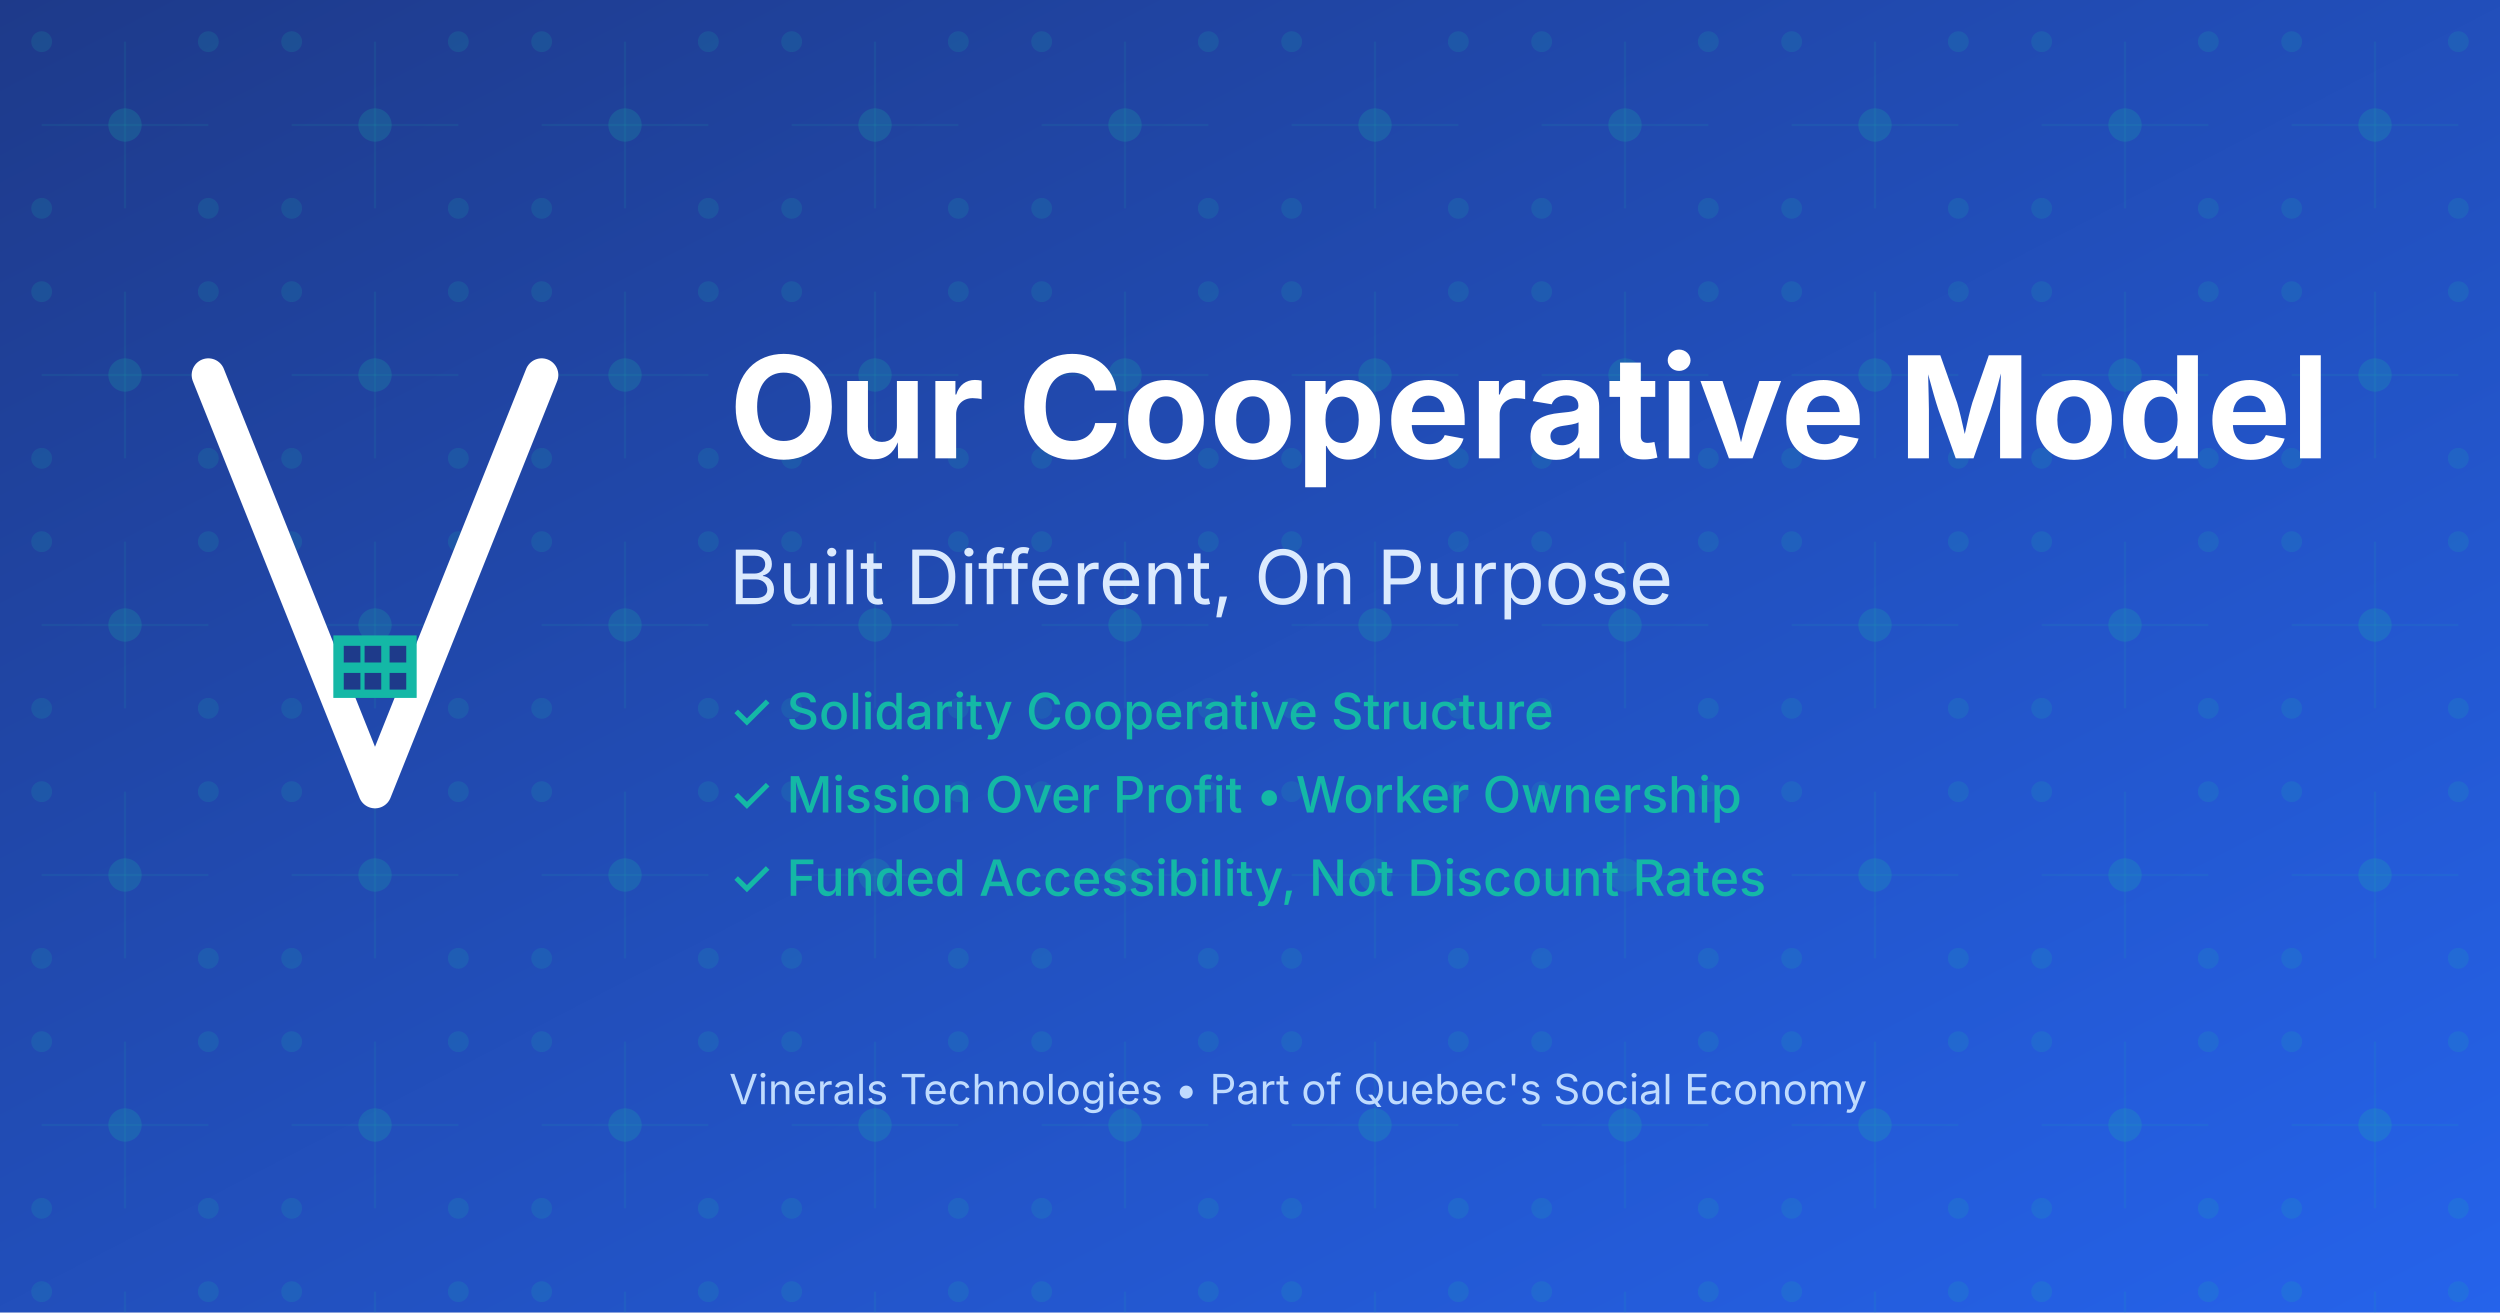
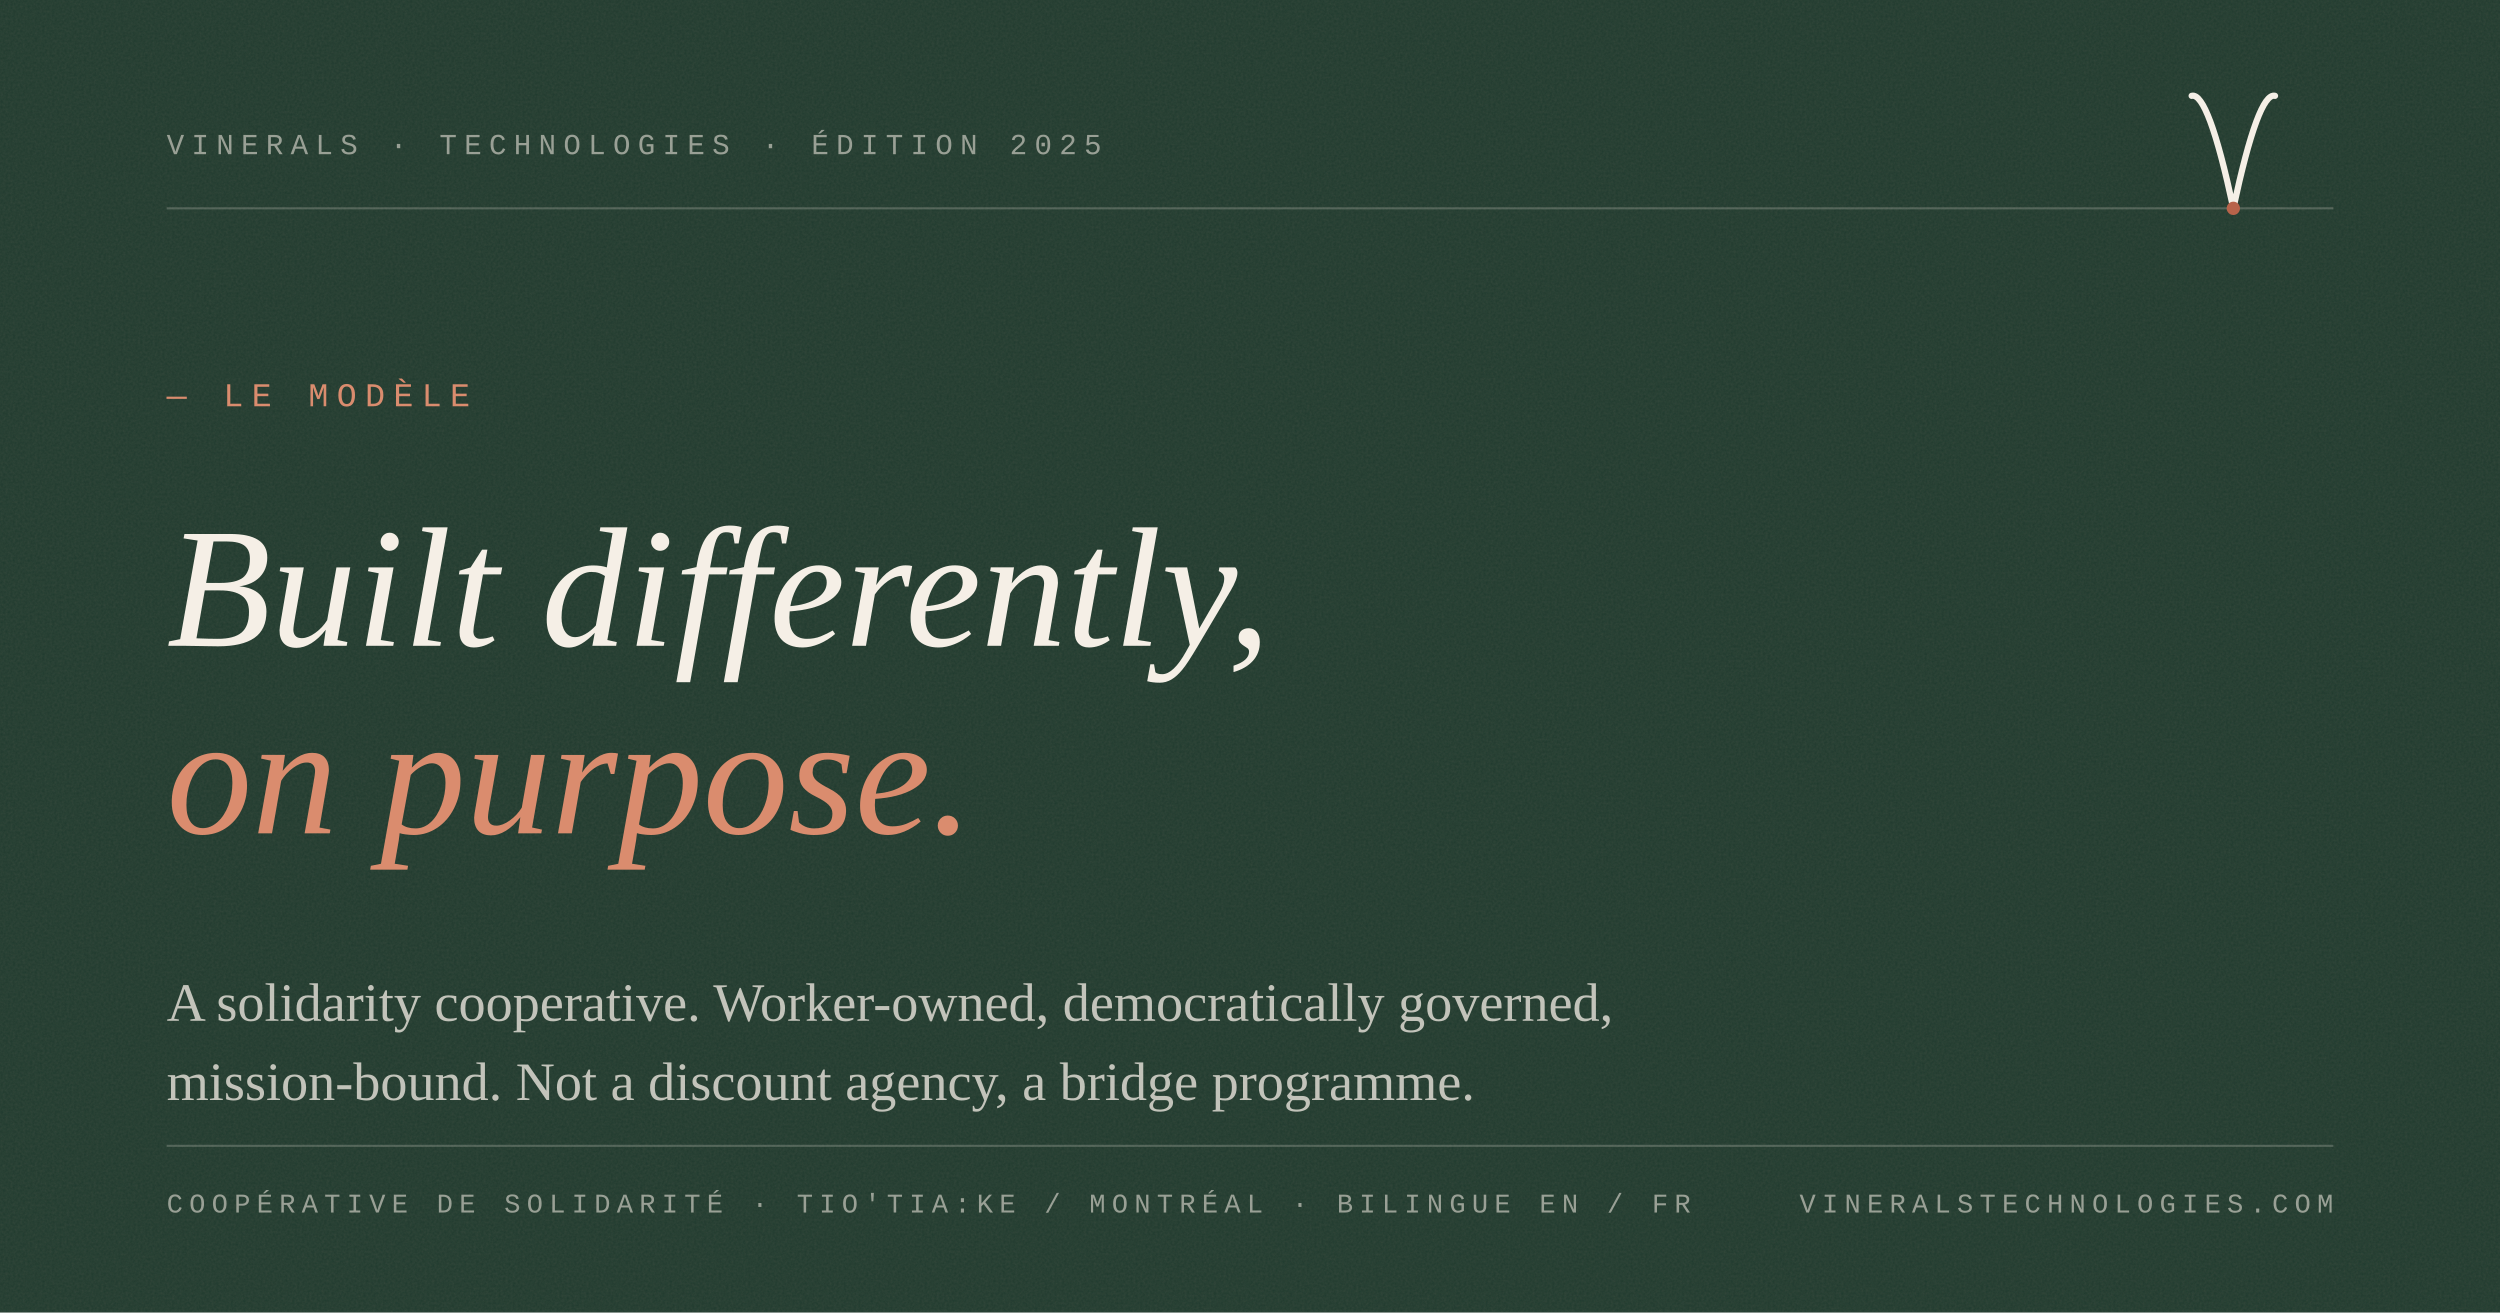
- <svg xmlns="http://www.w3.org/2000/svg" width="1200" height="630" viewBox="0 0 1200 630" fill="none">
+ <svg xmlns="http://www.w3.org/2000/svg" width="1200" height="630" viewBox="0 0 1200 630">
+   <rect width="1200" height="630" fill="#1F3A2E" />
  <defs>
-     <linearGradient id="gradient" x1="0%" y1="0%" x2="100%" y2="100%">
-       <stop offset="0%" style="stop-color:#1e3a8a;stop-opacity:1" />
-       <stop offset="100%" style="stop-color:#2563eb;stop-opacity:1" />
-     </linearGradient>
-     <pattern id="coop-network" x="0" y="0" width="120" height="120" patternUnits="userSpaceOnUse">
-       <line x1="60" y1="20" x2="60" y2="100" stroke="#14b8a6" stroke-width="1" opacity="0.1" />
-       <line x1="20" y1="60" x2="100" y2="60" stroke="#14b8a6" stroke-width="1" opacity="0.1" />
-       <circle cx="60" cy="60" r="8" fill="#14b8a6" opacity="0.2" />
-       <circle cx="20" cy="20" r="5" fill="#14b8a6" opacity="0.15" />
-       <circle cx="100" cy="20" r="5" fill="#14b8a6" opacity="0.15" />
-       <circle cx="20" cy="100" r="5" fill="#14b8a6" opacity="0.15" />
-       <circle cx="100" cy="100" r="5" fill="#14b8a6" opacity="0.15" />
-     </pattern>
+     <filter id="grain" x="0" y="0" width="100%" height="100%">
+       <feTurbulence type="fractalNoise" baseFrequency="0.85" numOctaves="2" stitchTiles="stitch" />
+       <feColorMatrix values="0 0 0 0 0.247 0 0 0 0 0.219 0 0 0 0 0.161 0 0 0 0.35 0" />
+       <feComposite in2="SourceGraphic" operator="in" />
+     </filter>
  </defs>
-   <rect width="1200" height="630" fill="url(#gradient)" />
-   <rect width="1200" height="630" fill="url(#coop-network)" />
-   <g transform="translate(100, 180)">
-     <path d="M0 0 L80 200 L160 0" stroke="#ffffff" stroke-width="16" stroke-linecap="round" stroke-linejoin="round" fill="none" />
-     <g transform="translate(60, 115)">
-       <rect x="0" y="10" width="40" height="30" fill="#14b8a6" />
-       <rect x="5" y="15" width="8" height="8" fill="#1e3a8a" />
-       <rect x="15" y="15" width="8" height="8" fill="#1e3a8a" />
-       <rect x="27" y="15" width="8" height="8" fill="#1e3a8a" />
-       <rect x="5" y="28" width="8" height="8" fill="#1e3a8a" />
-       <rect x="15" y="28" width="8" height="8" fill="#1e3a8a" />
-       <rect x="27" y="28" width="8" height="8" fill="#1e3a8a" />
-     </g>
+   <rect width="1200" height="630" fill="#1F3A2E" filter="url(#grain)" opacity="0.5" />
+   <text x="80" y="74" font-family="&quot;DM Mono&quot;, &quot;Courier New&quot;, Courier, monospace" font-size="14" letter-spacing="3.5" fill="rgba(245, 239, 230, 0.55)">VINERALS · TECHNOLOGIES · ÉDITION 2025</text>
+   <line x1="80" y1="100" x2="1120" y2="100" stroke="rgba(245, 239, 230, 0.22)" stroke-width="1" />
+   <g transform="translate(1040, 30)">
+     <path d="M12 16 Q 20 14, 32 70 Q 44 14, 52 16" stroke="#F5EFE6" stroke-width="3" stroke-linecap="round" stroke-linejoin="round" fill="none" />
+     <circle cx="32" cy="70" r="3.2" fill="#B8634A" />
  </g>
-   <text x="350" y="220" font-family="system-ui, -apple-system, sans-serif" font-size="68" font-weight="700" fill="#ffffff">
-     Our Cooperative Model
+   <text x="80" y="195" font-family="&quot;DM Mono&quot;, &quot;Courier New&quot;, Courier, monospace" font-size="16" letter-spacing="4" fill="#DA8C6E">— LE MODÈLE</text>
+   <text x="80" y="310" font-family="&quot;Cormorant Garamond&quot;, &quot;Cormorant&quot;, Georgia, &quot;Times New Roman&quot;, serif" font-style="italic" font-size="82" font-weight="500" fill="#F5EFE6">Built differently,</text>
+   <text x="80" y="400" font-family="&quot;Cormorant Garamond&quot;, &quot;Cormorant&quot;, Georgia, &quot;Times New Roman&quot;, serif" font-style="italic" font-size="82" font-weight="500" fill="#DA8C6E">on purpose.</text>
+   <text x="80" y="490" font-family="&quot;Cormorant Garamond&quot;, &quot;Cormorant&quot;, Georgia, &quot;Times New Roman&quot;, serif" font-size="26" font-weight="400" fill="rgba(245, 239, 230, 0.75)">
+     <tspan x="80" dy="0">A solidarity cooperative. Worker-owned, democratically governed,</tspan>
+     <tspan x="80" dy="38">mission-bound. Not a discount agency, a bridge programme.</tspan>
  </text>
-   <text x="350" y="290" font-family="system-ui, -apple-system, sans-serif" font-size="36" font-weight="400" fill="#dbeafe">
-     Built Different, On Purpose
-   </text>
-   <g transform="translate(350, 350)">
-     <text x="0" y="0" font-family="system-ui, -apple-system, sans-serif" font-size="24" font-weight="500" fill="#14b8a6">
-       ✓ Solidarity Cooperative Structure
-     </text>
-     <text x="0" y="40" font-family="system-ui, -apple-system, sans-serif" font-size="24" font-weight="500" fill="#14b8a6">
-       ✓ Mission Over Profit • Worker Ownership
-     </text>
-     <text x="0" y="80" font-family="system-ui, -apple-system, sans-serif" font-size="24" font-weight="500" fill="#14b8a6">
-       ✓ Funded Accessibility, Not Discount Rates
-     </text>
-   </g>
-   <text x="350" y="530" font-family="system-ui, -apple-system, sans-serif" font-size="20" font-weight="400" fill="#bfdbfe">
-     Vinerals Technologies • Part of Quebec's Social Economy
-   </text>
+   <line x1="80" y1="550" x2="1120" y2="550" stroke="rgba(245, 239, 230, 0.22)" stroke-width="1" />
+   <text x="80" y="582" font-family="&quot;DM Mono&quot;, &quot;Courier New&quot;, Courier, monospace" font-size="13" letter-spacing="3" fill="rgba(245, 239, 230, 0.55)">COOPÉRATIVE DE SOLIDARITÉ · TIO'TIA:KE / MONTRÉAL · BILINGUE EN / FR</text>
+   <text x="1120" y="582" text-anchor="end" font-family="&quot;DM Mono&quot;, &quot;Courier New&quot;, Courier, monospace" font-size="13" letter-spacing="3" fill="rgba(245, 239, 230, 0.55)">VINERALSTECHNOLOGIES.COM</text>
</svg>
